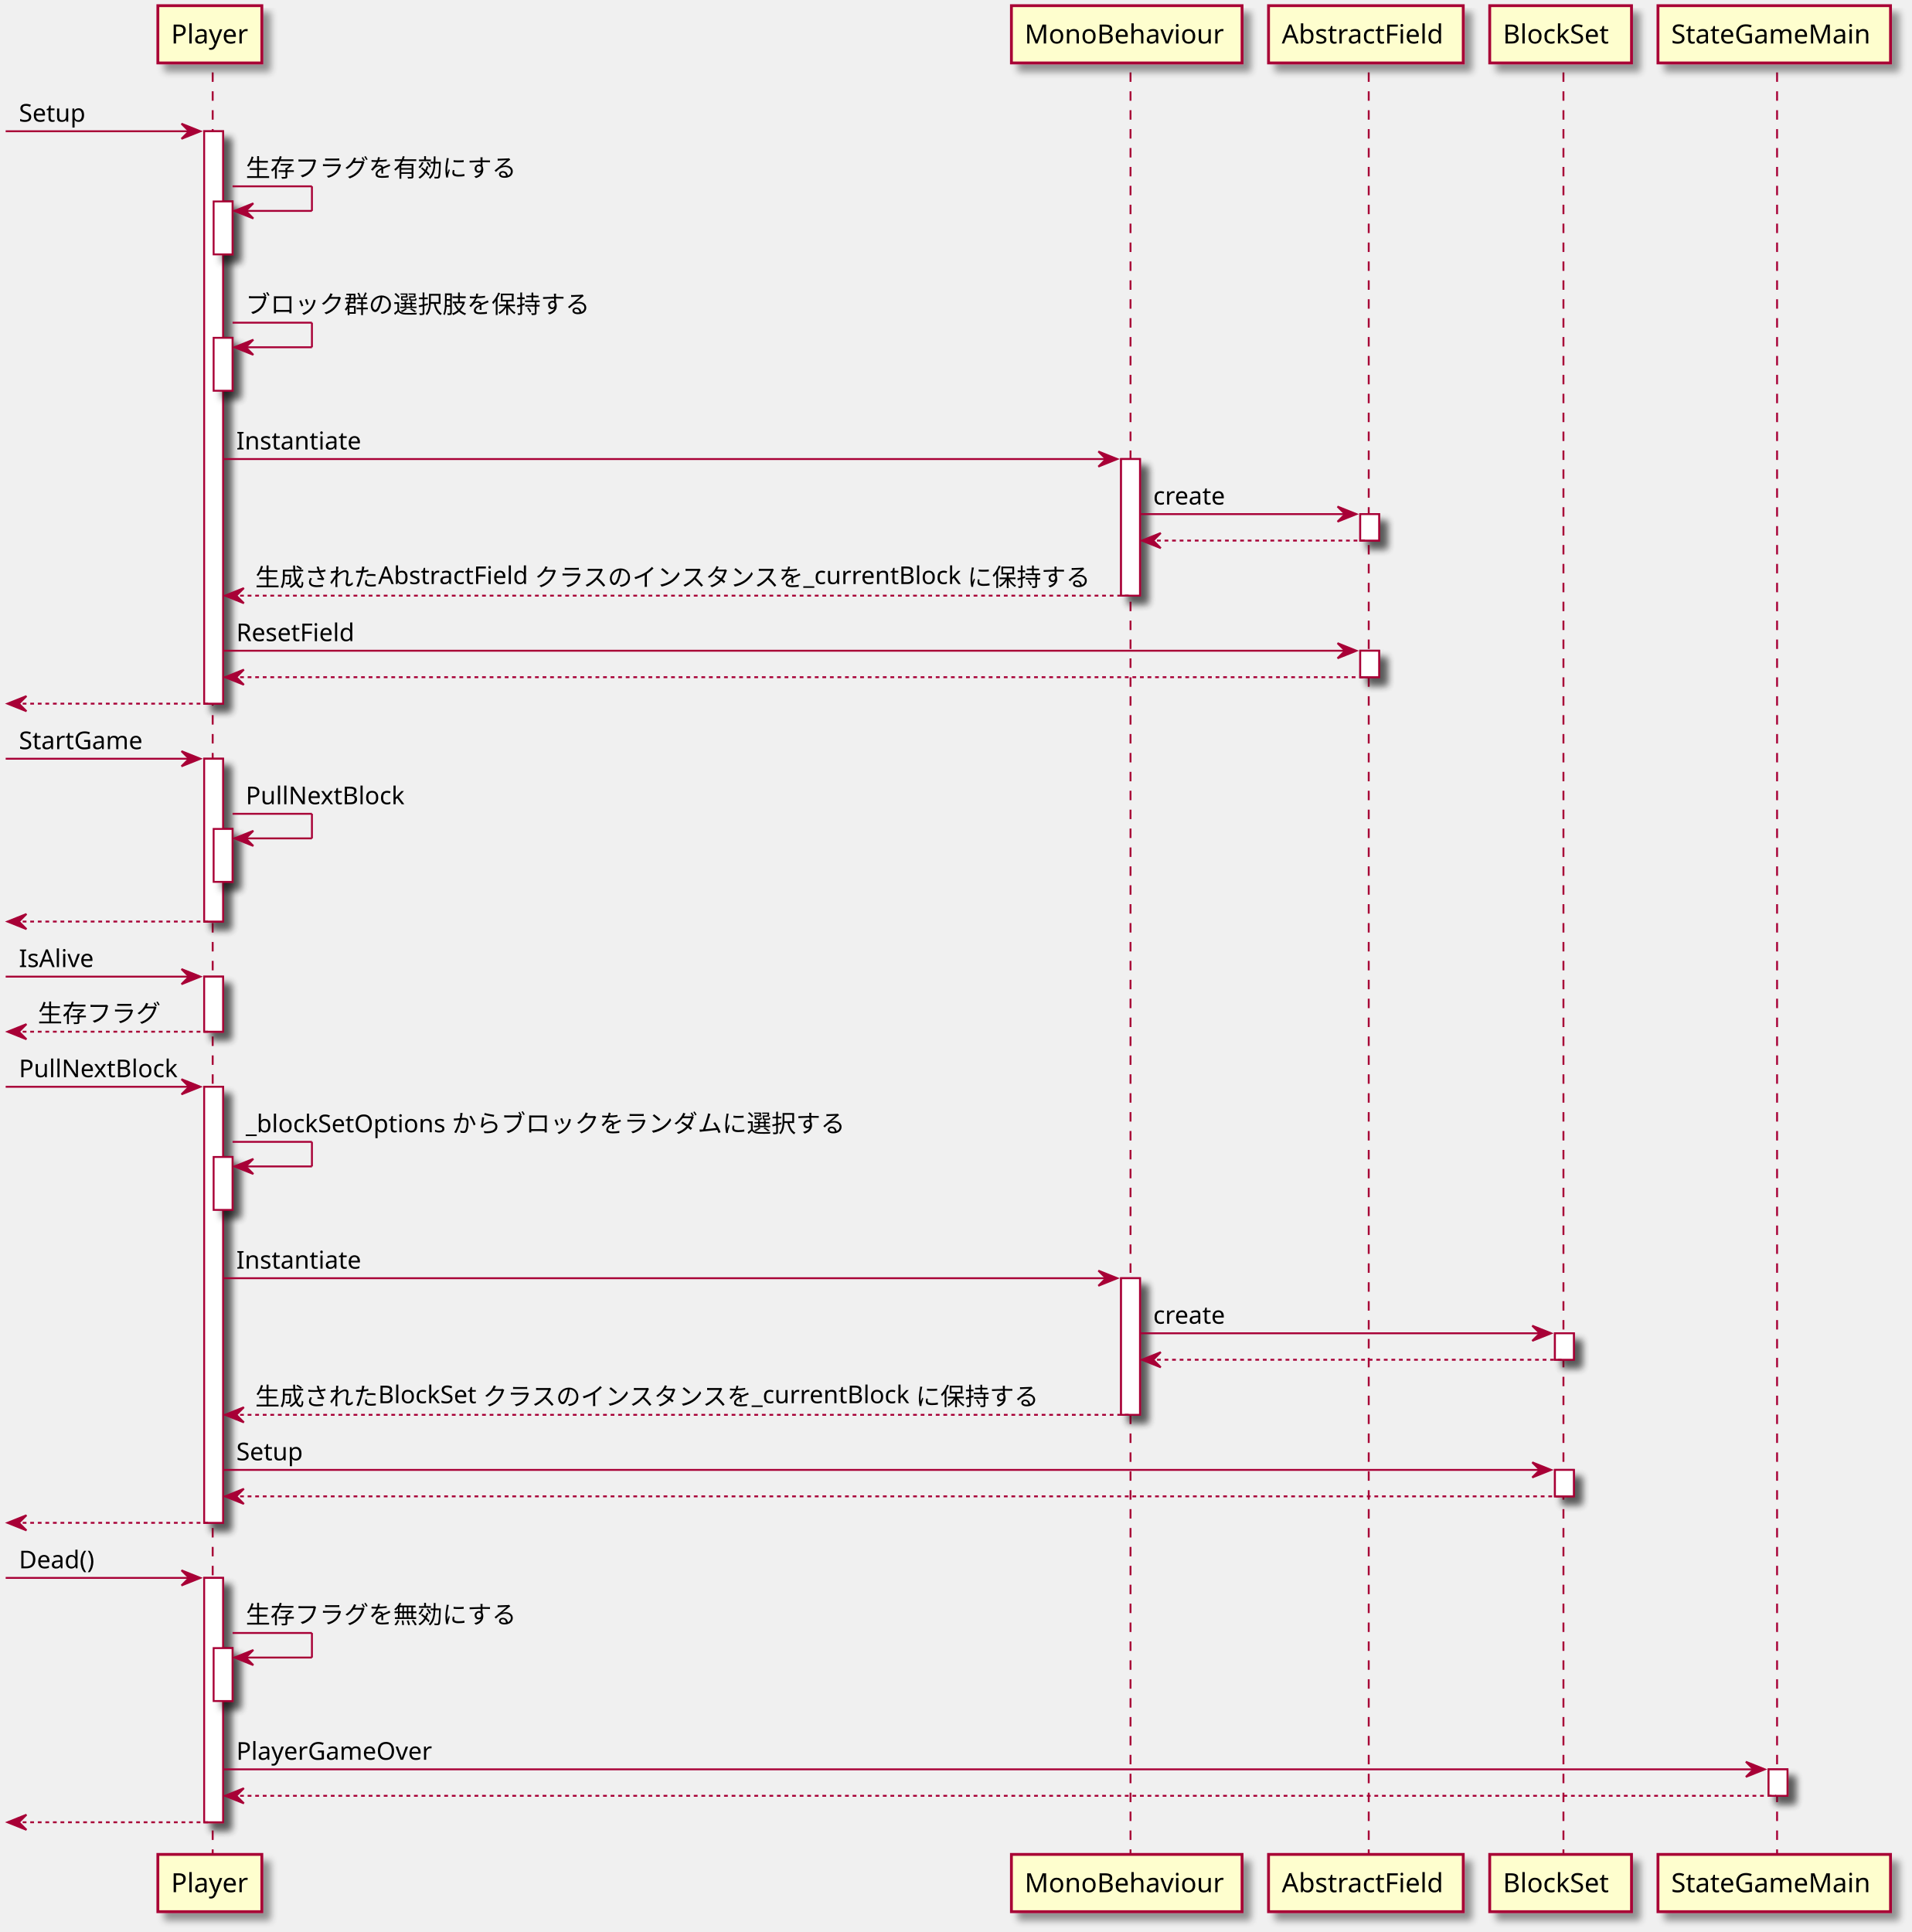
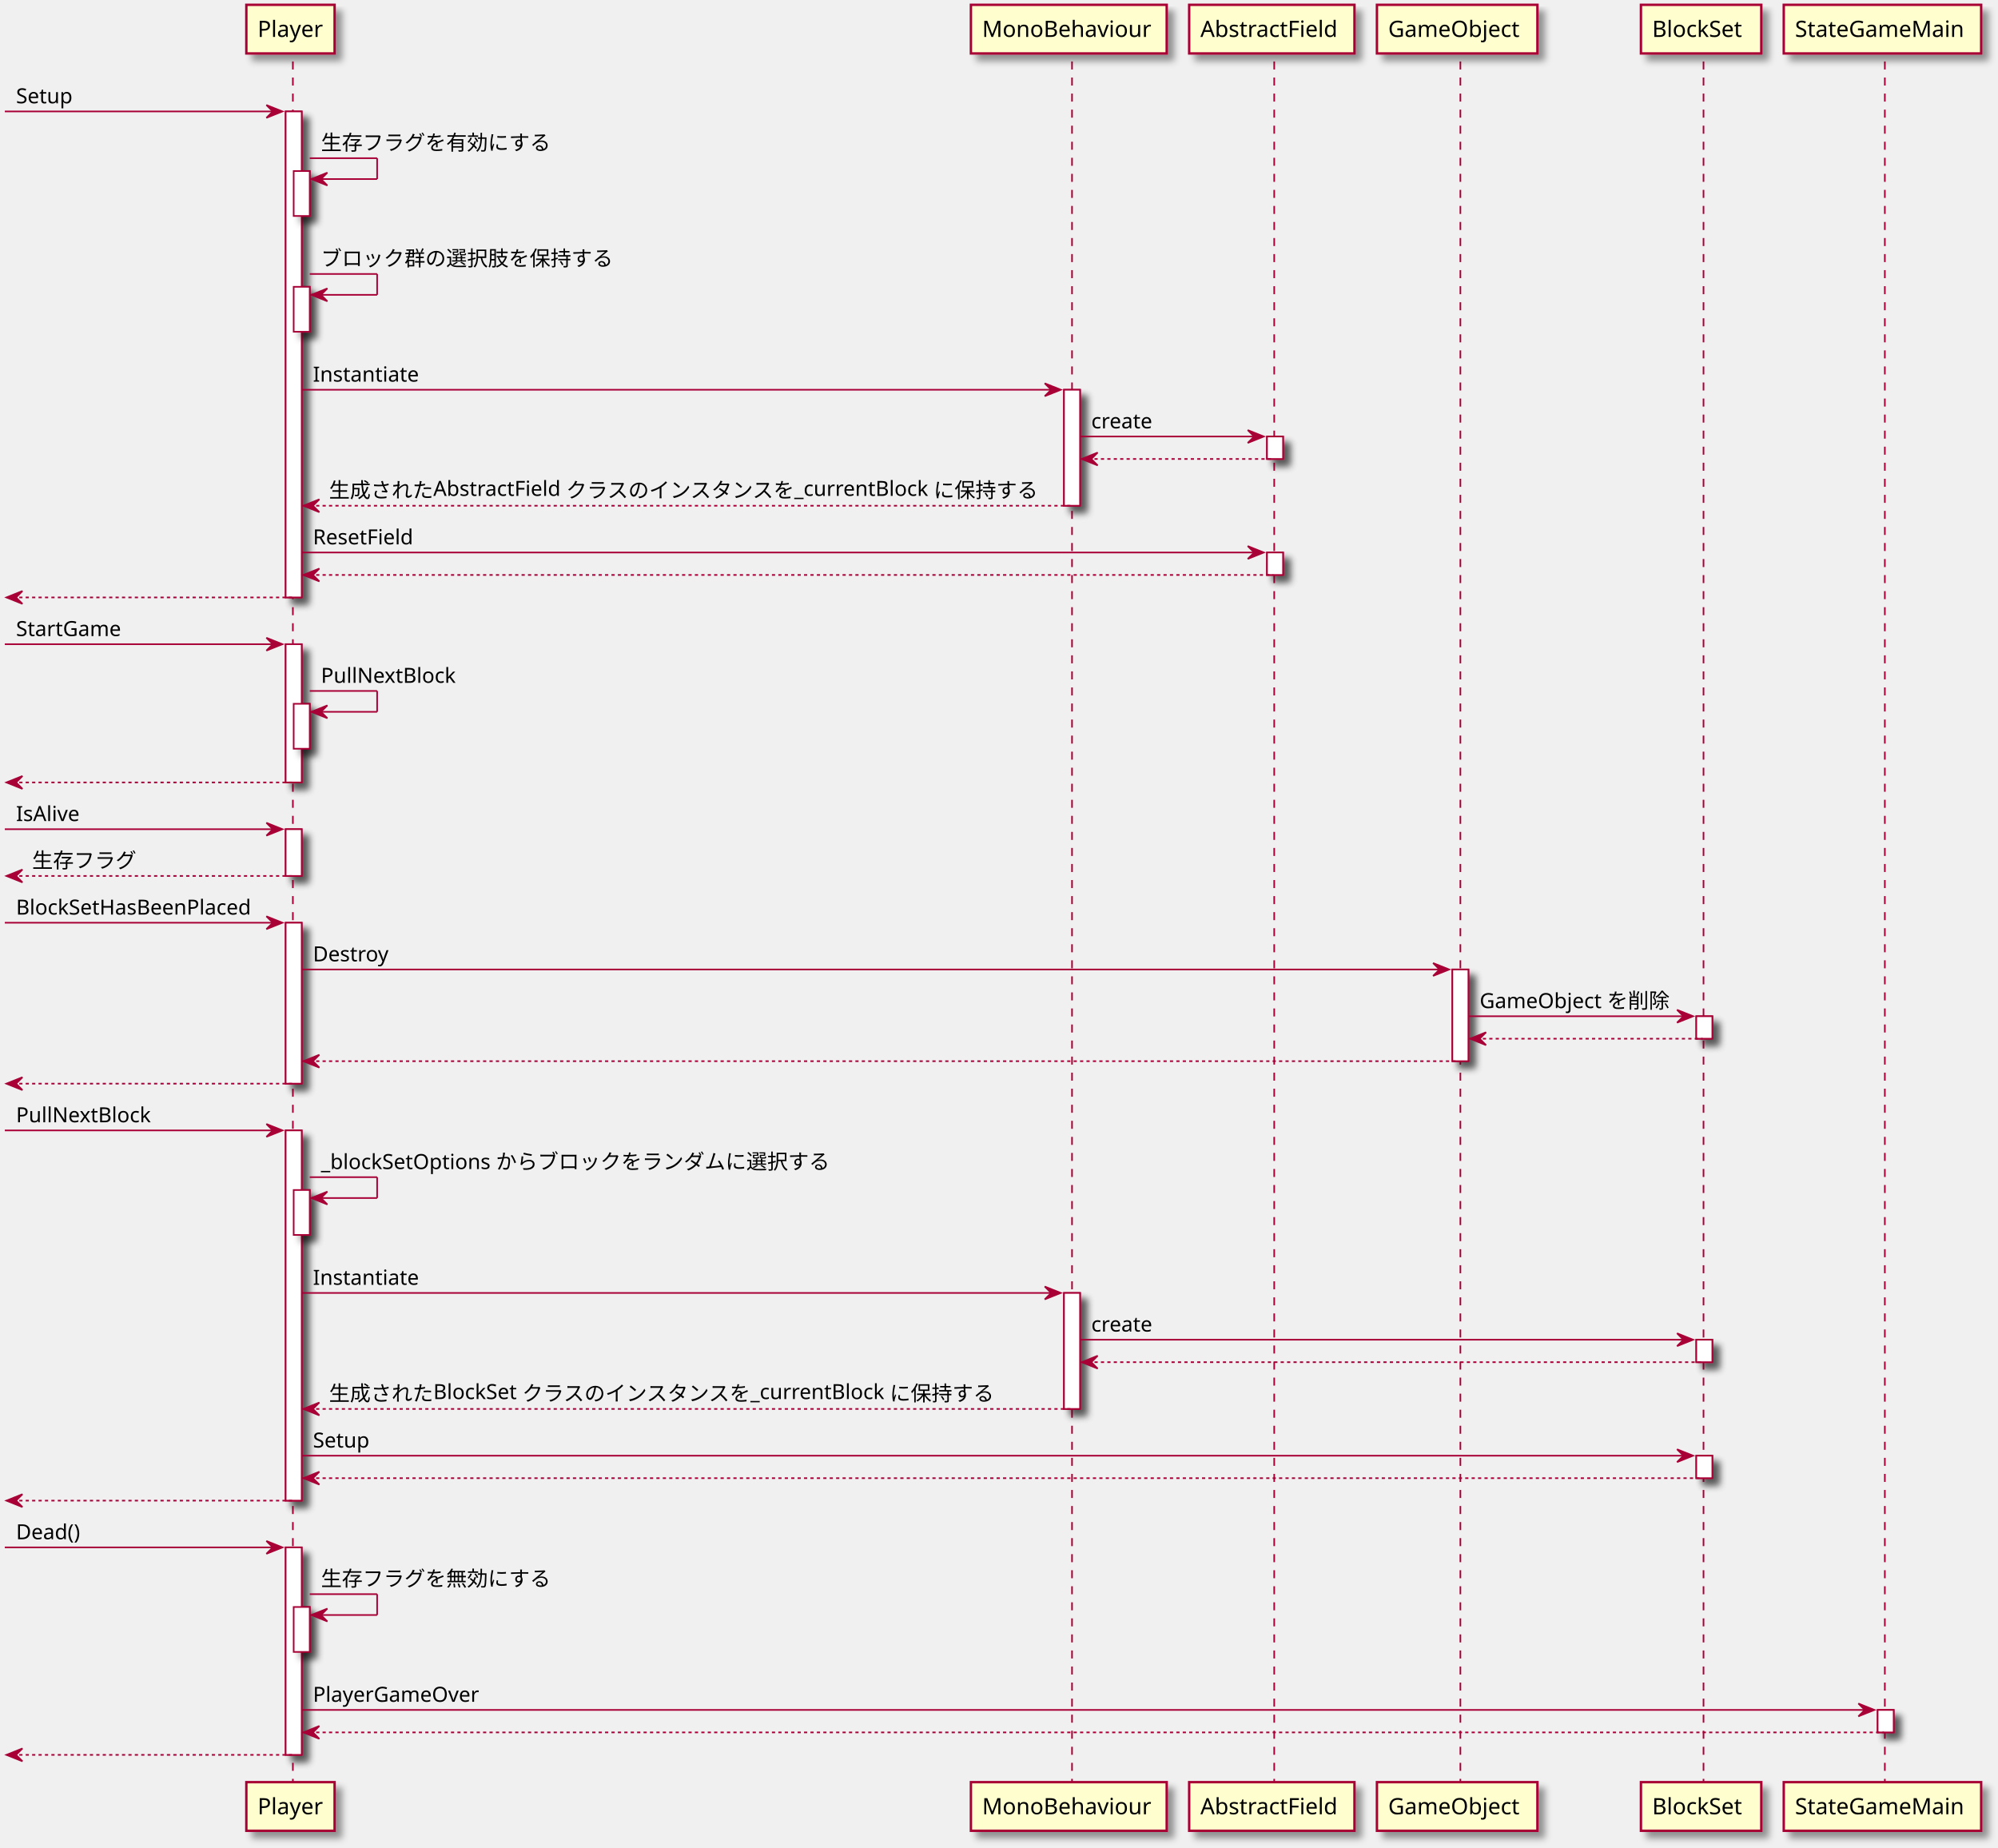
- <svg xmlns="http://www.w3.org/2000/svg" contentScriptType="application/ecmascript" contentStyleType="text/css" height="1022px" preserveAspectRatio="none" style="width:1011px;height:1022px;" version="1.1" viewBox="0 0 1011 1022" width="1011px" zoomAndPan="magnify">
+ <svg xmlns="http://www.w3.org/2000/svg" contentScriptType="application/ecmascript" contentStyleType="text/css" height="1151px" preserveAspectRatio="none" style="width:1245px;height:1151px;" version="1.1" viewBox="0 0 1245 1151" width="1245px" zoomAndPan="magnify">
  <defs>
-     <filter height="300%" id="f1r7tz31v5z1q" width="300%" x="-1" y="-1">
+     <filter height="300%" id="fq0cxhukrfkcz" width="300%" x="-1" y="-1">
      <feGaussianBlur result="blurOut" stdDeviation="2.0" />
      <feColorMatrix in="blurOut" result="blurOut2" type="matrix" values="0 0 0 0 0 0 0 0 0 0 0 0 0 0 0 0 0 0 .4 0" />
      <feOffset dx="4.0" dy="4.0" in="blurOut2" result="blurOut3" />
      <feBlend in="SourceGraphic" in2="blurOut3" mode="normal" />
    </filter>
  </defs>
  <g>
-     <rect fill="#FFFFFF" filter="url(#f1r7tz31v5z1q)" height="302.797" style="stroke: #A80036; stroke-width: 1.0;" width="10" x="108" y="69.43" />
-     <rect fill="#FFFFFF" filter="url(#f1r7tz31v5z1q)" height="28" style="stroke: #A80036; stroke-width: 1.0;" width="10" x="113" y="106.562" />
-     <rect fill="#FFFFFF" filter="url(#f1r7tz31v5z1q)" height="28" style="stroke: #A80036; stroke-width: 1.0;" width="10" x="113" y="178.695" />
-     <rect fill="#FFFFFF" filter="url(#f1r7tz31v5z1q)" height="86.133" style="stroke: #A80036; stroke-width: 1.0;" width="10" x="108" y="401.359" />
-     <rect fill="#FFFFFF" filter="url(#f1r7tz31v5z1q)" height="28" style="stroke: #A80036; stroke-width: 1.0;" width="10" x="113" y="438.492" />
-     <rect fill="#FFFFFF" filter="url(#f1r7tz31v5z1q)" height="29.133" style="stroke: #A80036; stroke-width: 1.0;" width="10" x="108" y="516.625" />
-     <rect fill="#FFFFFF" filter="url(#f1r7tz31v5z1q)" height="230.664" style="stroke: #A80036; stroke-width: 1.0;" width="10" x="108" y="574.891" />
-     <rect fill="#FFFFFF" filter="url(#f1r7tz31v5z1q)" height="28" style="stroke: #A80036; stroke-width: 1.0;" width="10" x="113" y="612.023" />
-     <rect fill="#FFFFFF" filter="url(#f1r7tz31v5z1q)" height="129.266" style="stroke: #A80036; stroke-width: 1.0;" width="10" x="108" y="834.688" />
-     <rect fill="#FFFFFF" filter="url(#f1r7tz31v5z1q)" height="28" style="stroke: #A80036; stroke-width: 1.0;" width="10" x="113" y="871.82" />
-     <rect fill="#FFFFFF" filter="url(#f1r7tz31v5z1q)" height="72.266" style="stroke: #A80036; stroke-width: 1.0;" width="10" x="593" y="242.828" />
-     <rect fill="#FFFFFF" filter="url(#f1r7tz31v5z1q)" height="72.266" style="stroke: #A80036; stroke-width: 1.0;" width="10" x="593" y="676.156" />
-     <rect fill="#FFFFFF" filter="url(#f1r7tz31v5z1q)" height="14" style="stroke: #A80036; stroke-width: 1.0;" width="10" x="719.5" y="271.961" />
-     <rect fill="#FFFFFF" filter="url(#f1r7tz31v5z1q)" height="14" style="stroke: #A80036; stroke-width: 1.0;" width="10" x="719.5" y="344.227" />
-     <rect fill="#FFFFFF" filter="url(#f1r7tz31v5z1q)" height="14" style="stroke: #A80036; stroke-width: 1.0;" width="10" x="822.5" y="705.289" />
-     <rect fill="#FFFFFF" filter="url(#f1r7tz31v5z1q)" height="14" style="stroke: #A80036; stroke-width: 1.0;" width="10" x="822.5" y="777.555" />
-     <rect fill="#FFFFFF" filter="url(#f1r7tz31v5z1q)" height="14" style="stroke: #A80036; stroke-width: 1.0;" width="10" x="935.5" y="935.953" />
-     <line style="stroke: #A80036; stroke-width: 1.0; stroke-dasharray: 5.0,5.0;" x1="112.5" x2="112.5" y1="38.297" y2="981.953" />
-     <line style="stroke: #A80036; stroke-width: 1.0; stroke-dasharray: 5.0,5.0;" x1="598" x2="598" y1="38.297" y2="981.953" />
-     <line style="stroke: #A80036; stroke-width: 1.0; stroke-dasharray: 5.0,5.0;" x1="724" x2="724" y1="38.297" y2="981.953" />
-     <line style="stroke: #A80036; stroke-width: 1.0; stroke-dasharray: 5.0,5.0;" x1="827" x2="827" y1="38.297" y2="981.953" />
-     <line style="stroke: #A80036; stroke-width: 1.0; stroke-dasharray: 5.0,5.0;" x1="940" x2="940" y1="38.297" y2="981.953" />
-     <rect fill="#FEFECE" filter="url(#f1r7tz31v5z1q)" height="30.297" style="stroke: #A80036; stroke-width: 1.5;" width="55" x="83.5" y="3" />
-     <text fill="#000000" font-family="sans-serif" font-size="14" lengthAdjust="spacingAndGlyphs" textLength="41" x="90.5" y="22.995">Player</text>
-     <rect fill="#FEFECE" filter="url(#f1r7tz31v5z1q)" height="30.297" style="stroke: #A80036; stroke-width: 1.5;" width="55" x="83.5" y="980.953" />
-     <text fill="#000000" font-family="sans-serif" font-size="14" lengthAdjust="spacingAndGlyphs" textLength="41" x="90.5" y="1000.948">Player</text>
-     <rect fill="#FEFECE" filter="url(#f1r7tz31v5z1q)" height="30.297" style="stroke: #A80036; stroke-width: 1.5;" width="122" x="535" y="3" />
-     <text fill="#000000" font-family="sans-serif" font-size="14" lengthAdjust="spacingAndGlyphs" textLength="108" x="542" y="22.995">MonoBehaviour</text>
-     <rect fill="#FEFECE" filter="url(#f1r7tz31v5z1q)" height="30.297" style="stroke: #A80036; stroke-width: 1.5;" width="122" x="535" y="980.953" />
-     <text fill="#000000" font-family="sans-serif" font-size="14" lengthAdjust="spacingAndGlyphs" textLength="108" x="542" y="1000.948">MonoBehaviour</text>
-     <rect fill="#FEFECE" filter="url(#f1r7tz31v5z1q)" height="30.297" style="stroke: #A80036; stroke-width: 1.5;" width="103" x="671" y="3" />
-     <text fill="#000000" font-family="sans-serif" font-size="14" lengthAdjust="spacingAndGlyphs" textLength="89" x="678" y="22.995">AbstractField</text>
-     <rect fill="#FEFECE" filter="url(#f1r7tz31v5z1q)" height="30.297" style="stroke: #A80036; stroke-width: 1.5;" width="103" x="671" y="980.953" />
-     <text fill="#000000" font-family="sans-serif" font-size="14" lengthAdjust="spacingAndGlyphs" textLength="89" x="678" y="1000.948">AbstractField</text>
-     <rect fill="#FEFECE" filter="url(#f1r7tz31v5z1q)" height="30.297" style="stroke: #A80036; stroke-width: 1.5;" width="75" x="788" y="3" />
-     <text fill="#000000" font-family="sans-serif" font-size="14" lengthAdjust="spacingAndGlyphs" textLength="61" x="795" y="22.995">BlockSet</text>
-     <rect fill="#FEFECE" filter="url(#f1r7tz31v5z1q)" height="30.297" style="stroke: #A80036; stroke-width: 1.5;" width="75" x="788" y="980.953" />
-     <text fill="#000000" font-family="sans-serif" font-size="14" lengthAdjust="spacingAndGlyphs" textLength="61" x="795" y="1000.948">BlockSet</text>
-     <rect fill="#FEFECE" filter="url(#f1r7tz31v5z1q)" height="30.297" style="stroke: #A80036; stroke-width: 1.5;" width="123" x="877" y="3" />
-     <text fill="#000000" font-family="sans-serif" font-size="14" lengthAdjust="spacingAndGlyphs" textLength="109" x="884" y="22.995">StateGameMain</text>
-     <rect fill="#FEFECE" filter="url(#f1r7tz31v5z1q)" height="30.297" style="stroke: #A80036; stroke-width: 1.5;" width="123" x="877" y="980.953" />
-     <text fill="#000000" font-family="sans-serif" font-size="14" lengthAdjust="spacingAndGlyphs" textLength="109" x="884" y="1000.948">StateGameMain</text>
-     <rect fill="#FFFFFF" filter="url(#f1r7tz31v5z1q)" height="302.797" style="stroke: #A80036; stroke-width: 1.0;" width="10" x="108" y="69.43" />
-     <rect fill="#FFFFFF" filter="url(#f1r7tz31v5z1q)" height="28" style="stroke: #A80036; stroke-width: 1.0;" width="10" x="113" y="106.562" />
-     <rect fill="#FFFFFF" filter="url(#f1r7tz31v5z1q)" height="28" style="stroke: #A80036; stroke-width: 1.0;" width="10" x="113" y="178.695" />
-     <rect fill="#FFFFFF" filter="url(#f1r7tz31v5z1q)" height="86.133" style="stroke: #A80036; stroke-width: 1.0;" width="10" x="108" y="401.359" />
-     <rect fill="#FFFFFF" filter="url(#f1r7tz31v5z1q)" height="28" style="stroke: #A80036; stroke-width: 1.0;" width="10" x="113" y="438.492" />
-     <rect fill="#FFFFFF" filter="url(#f1r7tz31v5z1q)" height="29.133" style="stroke: #A80036; stroke-width: 1.0;" width="10" x="108" y="516.625" />
-     <rect fill="#FFFFFF" filter="url(#f1r7tz31v5z1q)" height="230.664" style="stroke: #A80036; stroke-width: 1.0;" width="10" x="108" y="574.891" />
-     <rect fill="#FFFFFF" filter="url(#f1r7tz31v5z1q)" height="28" style="stroke: #A80036; stroke-width: 1.0;" width="10" x="113" y="612.023" />
-     <rect fill="#FFFFFF" filter="url(#f1r7tz31v5z1q)" height="129.266" style="stroke: #A80036; stroke-width: 1.0;" width="10" x="108" y="834.688" />
-     <rect fill="#FFFFFF" filter="url(#f1r7tz31v5z1q)" height="28" style="stroke: #A80036; stroke-width: 1.0;" width="10" x="113" y="871.82" />
-     <rect fill="#FFFFFF" filter="url(#f1r7tz31v5z1q)" height="72.266" style="stroke: #A80036; stroke-width: 1.0;" width="10" x="593" y="242.828" />
-     <rect fill="#FFFFFF" filter="url(#f1r7tz31v5z1q)" height="72.266" style="stroke: #A80036; stroke-width: 1.0;" width="10" x="593" y="676.156" />
-     <rect fill="#FFFFFF" filter="url(#f1r7tz31v5z1q)" height="14" style="stroke: #A80036; stroke-width: 1.0;" width="10" x="719.5" y="271.961" />
-     <rect fill="#FFFFFF" filter="url(#f1r7tz31v5z1q)" height="14" style="stroke: #A80036; stroke-width: 1.0;" width="10" x="719.5" y="344.227" />
-     <rect fill="#FFFFFF" filter="url(#f1r7tz31v5z1q)" height="14" style="stroke: #A80036; stroke-width: 1.0;" width="10" x="822.5" y="705.289" />
-     <rect fill="#FFFFFF" filter="url(#f1r7tz31v5z1q)" height="14" style="stroke: #A80036; stroke-width: 1.0;" width="10" x="822.5" y="777.555" />
-     <rect fill="#FFFFFF" filter="url(#f1r7tz31v5z1q)" height="14" style="stroke: #A80036; stroke-width: 1.0;" width="10" x="935.5" y="935.953" />
-     <polygon fill="#A80036" points="96,65.43,106,69.43,96,73.43,100,69.43" style="stroke: #A80036; stroke-width: 1.0;" />
-     <line style="stroke: #A80036; stroke-width: 1.0;" x1="3" x2="102" y1="69.43" y2="69.43" />
+     <rect fill="#FFFFFF" filter="url(#fq0cxhukrfkcz)" height="302.797" style="stroke: #A80036; stroke-width: 1.0;" width="10" x="178" y="69.43" />
+     <rect fill="#FFFFFF" filter="url(#fq0cxhukrfkcz)" height="28" style="stroke: #A80036; stroke-width: 1.0;" width="10" x="183" y="106.562" />
+     <rect fill="#FFFFFF" filter="url(#fq0cxhukrfkcz)" height="28" style="stroke: #A80036; stroke-width: 1.0;" width="10" x="183" y="178.695" />
+     <rect fill="#FFFFFF" filter="url(#fq0cxhukrfkcz)" height="86.133" style="stroke: #A80036; stroke-width: 1.0;" width="10" x="178" y="401.359" />
+     <rect fill="#FFFFFF" filter="url(#fq0cxhukrfkcz)" height="28" style="stroke: #A80036; stroke-width: 1.0;" width="10" x="183" y="438.492" />
+     <rect fill="#FFFFFF" filter="url(#fq0cxhukrfkcz)" height="29.133" style="stroke: #A80036; stroke-width: 1.0;" width="10" x="178" y="516.625" />
+     <rect fill="#FFFFFF" filter="url(#fq0cxhukrfkcz)" height="100.266" style="stroke: #A80036; stroke-width: 1.0;" width="10" x="178" y="574.891" />
+     <rect fill="#FFFFFF" filter="url(#fq0cxhukrfkcz)" height="230.664" style="stroke: #A80036; stroke-width: 1.0;" width="10" x="178" y="704.289" />
+     <rect fill="#FFFFFF" filter="url(#fq0cxhukrfkcz)" height="28" style="stroke: #A80036; stroke-width: 1.0;" width="10" x="183" y="741.422" />
+     <rect fill="#FFFFFF" filter="url(#fq0cxhukrfkcz)" height="129.266" style="stroke: #A80036; stroke-width: 1.0;" width="10" x="178" y="964.086" />
+     <rect fill="#FFFFFF" filter="url(#fq0cxhukrfkcz)" height="28" style="stroke: #A80036; stroke-width: 1.0;" width="10" x="183" y="1001.219" />
+     <rect fill="#FFFFFF" filter="url(#fq0cxhukrfkcz)" height="72.266" style="stroke: #A80036; stroke-width: 1.0;" width="10" x="663" y="242.828" />
+     <rect fill="#FFFFFF" filter="url(#fq0cxhukrfkcz)" height="72.266" style="stroke: #A80036; stroke-width: 1.0;" width="10" x="663" y="805.555" />
+     <rect fill="#FFFFFF" filter="url(#fq0cxhukrfkcz)" height="14" style="stroke: #A80036; stroke-width: 1.0;" width="10" x="789.5" y="271.961" />
+     <rect fill="#FFFFFF" filter="url(#fq0cxhukrfkcz)" height="14" style="stroke: #A80036; stroke-width: 1.0;" width="10" x="789.5" y="344.227" />
+     <rect fill="#FFFFFF" filter="url(#fq0cxhukrfkcz)" height="57.133" style="stroke: #A80036; stroke-width: 1.0;" width="10" x="905" y="604.023" />
+     <rect fill="#FFFFFF" filter="url(#fq0cxhukrfkcz)" height="14" style="stroke: #A80036; stroke-width: 1.0;" width="10" x="1057" y="633.156" />
+     <rect fill="#FFFFFF" filter="url(#fq0cxhukrfkcz)" height="14" style="stroke: #A80036; stroke-width: 1.0;" width="10" x="1057" y="834.688" />
+     <rect fill="#FFFFFF" filter="url(#fq0cxhukrfkcz)" height="14" style="stroke: #A80036; stroke-width: 1.0;" width="10" x="1057" y="906.953" />
+     <rect fill="#FFFFFF" filter="url(#fq0cxhukrfkcz)" height="14" style="stroke: #A80036; stroke-width: 1.0;" width="10" x="1170" y="1065.352" />
+     <line style="stroke: #A80036; stroke-width: 1.0; stroke-dasharray: 5.0,5.0;" x1="182.5" x2="182.5" y1="38.297" y2="1111.352" />
+     <line style="stroke: #A80036; stroke-width: 1.0; stroke-dasharray: 5.0,5.0;" x1="668" x2="668" y1="38.297" y2="1111.352" />
+     <line style="stroke: #A80036; stroke-width: 1.0; stroke-dasharray: 5.0,5.0;" x1="794" x2="794" y1="38.297" y2="1111.352" />
+     <line style="stroke: #A80036; stroke-width: 1.0; stroke-dasharray: 5.0,5.0;" x1="910" x2="910" y1="38.297" y2="1111.352" />
+     <line style="stroke: #A80036; stroke-width: 1.0; stroke-dasharray: 5.0,5.0;" x1="1061.5" x2="1061.5" y1="38.297" y2="1111.352" />
+     <line style="stroke: #A80036; stroke-width: 1.0; stroke-dasharray: 5.0,5.0;" x1="1174.5" x2="1174.5" y1="38.297" y2="1111.352" />
+     <rect fill="#FEFECE" filter="url(#fq0cxhukrfkcz)" height="30.297" style="stroke: #A80036; stroke-width: 1.5;" width="55" x="153.5" y="3" />
+     <text fill="#000000" font-family="sans-serif" font-size="14" lengthAdjust="spacingAndGlyphs" textLength="41" x="160.5" y="22.995">Player</text>
+     <rect fill="#FEFECE" filter="url(#fq0cxhukrfkcz)" height="30.297" style="stroke: #A80036; stroke-width: 1.5;" width="55" x="153.5" y="1110.352" />
+     <text fill="#000000" font-family="sans-serif" font-size="14" lengthAdjust="spacingAndGlyphs" textLength="41" x="160.5" y="1130.347">Player</text>
+     <rect fill="#FEFECE" filter="url(#fq0cxhukrfkcz)" height="30.297" style="stroke: #A80036; stroke-width: 1.5;" width="122" x="605" y="3" />
+     <text fill="#000000" font-family="sans-serif" font-size="14" lengthAdjust="spacingAndGlyphs" textLength="108" x="612" y="22.995">MonoBehaviour</text>
+     <rect fill="#FEFECE" filter="url(#fq0cxhukrfkcz)" height="30.297" style="stroke: #A80036; stroke-width: 1.5;" width="122" x="605" y="1110.352" />
+     <text fill="#000000" font-family="sans-serif" font-size="14" lengthAdjust="spacingAndGlyphs" textLength="108" x="612" y="1130.347">MonoBehaviour</text>
+     <rect fill="#FEFECE" filter="url(#fq0cxhukrfkcz)" height="30.297" style="stroke: #A80036; stroke-width: 1.5;" width="103" x="741" y="3" />
+     <text fill="#000000" font-family="sans-serif" font-size="14" lengthAdjust="spacingAndGlyphs" textLength="89" x="748" y="22.995">AbstractField</text>
+     <rect fill="#FEFECE" filter="url(#fq0cxhukrfkcz)" height="30.297" style="stroke: #A80036; stroke-width: 1.5;" width="103" x="741" y="1110.352" />
+     <text fill="#000000" font-family="sans-serif" font-size="14" lengthAdjust="spacingAndGlyphs" textLength="89" x="748" y="1130.347">AbstractField</text>
+     <rect fill="#FEFECE" filter="url(#fq0cxhukrfkcz)" height="30.297" style="stroke: #A80036; stroke-width: 1.5;" width="100" x="858" y="3" />
+     <text fill="#000000" font-family="sans-serif" font-size="14" lengthAdjust="spacingAndGlyphs" textLength="86" x="865" y="22.995">GameObject</text>
+     <rect fill="#FEFECE" filter="url(#fq0cxhukrfkcz)" height="30.297" style="stroke: #A80036; stroke-width: 1.5;" width="100" x="858" y="1110.352" />
+     <text fill="#000000" font-family="sans-serif" font-size="14" lengthAdjust="spacingAndGlyphs" textLength="86" x="865" y="1130.347">GameObject</text>
+     <rect fill="#FEFECE" filter="url(#fq0cxhukrfkcz)" height="30.297" style="stroke: #A80036; stroke-width: 1.5;" width="75" x="1022.5" y="3" />
+     <text fill="#000000" font-family="sans-serif" font-size="14" lengthAdjust="spacingAndGlyphs" textLength="61" x="1029.5" y="22.995">BlockSet</text>
+     <rect fill="#FEFECE" filter="url(#fq0cxhukrfkcz)" height="30.297" style="stroke: #A80036; stroke-width: 1.5;" width="75" x="1022.5" y="1110.352" />
+     <text fill="#000000" font-family="sans-serif" font-size="14" lengthAdjust="spacingAndGlyphs" textLength="61" x="1029.5" y="1130.347">BlockSet</text>
+     <rect fill="#FEFECE" filter="url(#fq0cxhukrfkcz)" height="30.297" style="stroke: #A80036; stroke-width: 1.5;" width="123" x="1111.5" y="3" />
+     <text fill="#000000" font-family="sans-serif" font-size="14" lengthAdjust="spacingAndGlyphs" textLength="109" x="1118.5" y="22.995">StateGameMain</text>
+     <rect fill="#FEFECE" filter="url(#fq0cxhukrfkcz)" height="30.297" style="stroke: #A80036; stroke-width: 1.5;" width="123" x="1111.5" y="1110.352" />
+     <text fill="#000000" font-family="sans-serif" font-size="14" lengthAdjust="spacingAndGlyphs" textLength="109" x="1118.5" y="1130.347">StateGameMain</text>
+     <rect fill="#FFFFFF" filter="url(#fq0cxhukrfkcz)" height="302.797" style="stroke: #A80036; stroke-width: 1.0;" width="10" x="178" y="69.43" />
+     <rect fill="#FFFFFF" filter="url(#fq0cxhukrfkcz)" height="28" style="stroke: #A80036; stroke-width: 1.0;" width="10" x="183" y="106.562" />
+     <rect fill="#FFFFFF" filter="url(#fq0cxhukrfkcz)" height="28" style="stroke: #A80036; stroke-width: 1.0;" width="10" x="183" y="178.695" />
+     <rect fill="#FFFFFF" filter="url(#fq0cxhukrfkcz)" height="86.133" style="stroke: #A80036; stroke-width: 1.0;" width="10" x="178" y="401.359" />
+     <rect fill="#FFFFFF" filter="url(#fq0cxhukrfkcz)" height="28" style="stroke: #A80036; stroke-width: 1.0;" width="10" x="183" y="438.492" />
+     <rect fill="#FFFFFF" filter="url(#fq0cxhukrfkcz)" height="29.133" style="stroke: #A80036; stroke-width: 1.0;" width="10" x="178" y="516.625" />
+     <rect fill="#FFFFFF" filter="url(#fq0cxhukrfkcz)" height="100.266" style="stroke: #A80036; stroke-width: 1.0;" width="10" x="178" y="574.891" />
+     <rect fill="#FFFFFF" filter="url(#fq0cxhukrfkcz)" height="230.664" style="stroke: #A80036; stroke-width: 1.0;" width="10" x="178" y="704.289" />
+     <rect fill="#FFFFFF" filter="url(#fq0cxhukrfkcz)" height="28" style="stroke: #A80036; stroke-width: 1.0;" width="10" x="183" y="741.422" />
+     <rect fill="#FFFFFF" filter="url(#fq0cxhukrfkcz)" height="129.266" style="stroke: #A80036; stroke-width: 1.0;" width="10" x="178" y="964.086" />
+     <rect fill="#FFFFFF" filter="url(#fq0cxhukrfkcz)" height="28" style="stroke: #A80036; stroke-width: 1.0;" width="10" x="183" y="1001.219" />
+     <rect fill="#FFFFFF" filter="url(#fq0cxhukrfkcz)" height="72.266" style="stroke: #A80036; stroke-width: 1.0;" width="10" x="663" y="242.828" />
+     <rect fill="#FFFFFF" filter="url(#fq0cxhukrfkcz)" height="72.266" style="stroke: #A80036; stroke-width: 1.0;" width="10" x="663" y="805.555" />
+     <rect fill="#FFFFFF" filter="url(#fq0cxhukrfkcz)" height="14" style="stroke: #A80036; stroke-width: 1.0;" width="10" x="789.5" y="271.961" />
+     <rect fill="#FFFFFF" filter="url(#fq0cxhukrfkcz)" height="14" style="stroke: #A80036; stroke-width: 1.0;" width="10" x="789.5" y="344.227" />
+     <rect fill="#FFFFFF" filter="url(#fq0cxhukrfkcz)" height="57.133" style="stroke: #A80036; stroke-width: 1.0;" width="10" x="905" y="604.023" />
+     <rect fill="#FFFFFF" filter="url(#fq0cxhukrfkcz)" height="14" style="stroke: #A80036; stroke-width: 1.0;" width="10" x="1057" y="633.156" />
+     <rect fill="#FFFFFF" filter="url(#fq0cxhukrfkcz)" height="14" style="stroke: #A80036; stroke-width: 1.0;" width="10" x="1057" y="834.688" />
+     <rect fill="#FFFFFF" filter="url(#fq0cxhukrfkcz)" height="14" style="stroke: #A80036; stroke-width: 1.0;" width="10" x="1057" y="906.953" />
+     <rect fill="#FFFFFF" filter="url(#fq0cxhukrfkcz)" height="14" style="stroke: #A80036; stroke-width: 1.0;" width="10" x="1170" y="1065.352" />
+     <polygon fill="#A80036" points="166,65.43,176,69.43,166,73.43,170,69.43" style="stroke: #A80036; stroke-width: 1.0;" />
+     <line style="stroke: #A80036; stroke-width: 1.0;" x1="3" x2="172" y1="69.43" y2="69.43" />
    <text fill="#000000" font-family="sans-serif" font-size="13" lengthAdjust="spacingAndGlyphs" textLength="38" x="10" y="64.364">Setup</text>
-     <line style="stroke: #A80036; stroke-width: 1.0;" x1="123" x2="165" y1="98.562" y2="98.562" />
-     <line style="stroke: #A80036; stroke-width: 1.0;" x1="165" x2="165" y1="98.562" y2="111.562" />
-     <line style="stroke: #A80036; stroke-width: 1.0;" x1="124" x2="165" y1="111.562" y2="111.562" />
-     <polygon fill="#A80036" points="134,107.562,124,111.562,134,115.562,130,111.562" style="stroke: #A80036; stroke-width: 1.0;" />
-     <text fill="#000000" font-family="sans-serif" font-size="13" lengthAdjust="spacingAndGlyphs" textLength="143" x="130" y="93.497">生存フラグを有効にする</text>
-     <line style="stroke: #A80036; stroke-width: 1.0;" x1="123" x2="165" y1="170.695" y2="170.695" />
-     <line style="stroke: #A80036; stroke-width: 1.0;" x1="165" x2="165" y1="170.695" y2="183.695" />
-     <line style="stroke: #A80036; stroke-width: 1.0;" x1="124" x2="165" y1="183.695" y2="183.695" />
-     <polygon fill="#A80036" points="134,179.695,124,183.695,134,187.695,130,183.695" style="stroke: #A80036; stroke-width: 1.0;" />
-     <text fill="#000000" font-family="sans-serif" font-size="13" lengthAdjust="spacingAndGlyphs" textLength="182" x="130" y="165.629">ブロック群の選択肢を保持する</text>
-     <polygon fill="#A80036" points="581,238.828,591,242.828,581,246.828,585,242.828" style="stroke: #A80036; stroke-width: 1.0;" />
-     <line style="stroke: #A80036; stroke-width: 1.0;" x1="118" x2="587" y1="242.828" y2="242.828" />
-     <text fill="#000000" font-family="sans-serif" font-size="13" lengthAdjust="spacingAndGlyphs" textLength="68" x="125" y="237.762">Instantiate</text>
-     <polygon fill="#A80036" points="707.5,267.961,717.5,271.961,707.5,275.961,711.5,271.961" style="stroke: #A80036; stroke-width: 1.0;" />
-     <line style="stroke: #A80036; stroke-width: 1.0;" x1="603" x2="713.5" y1="271.961" y2="271.961" />
-     <text fill="#000000" font-family="sans-serif" font-size="13" lengthAdjust="spacingAndGlyphs" textLength="41" x="610" y="266.895">create</text>
-     <polygon fill="#A80036" points="614,281.961,604,285.961,614,289.961,610,285.961" style="stroke: #A80036; stroke-width: 1.0;" />
-     <line style="stroke: #A80036; stroke-width: 1.0; stroke-dasharray: 2.0,2.0;" x1="608" x2="723.5" y1="285.961" y2="285.961" />
-     <polygon fill="#A80036" points="129,311.094,119,315.094,129,319.094,125,315.094" style="stroke: #A80036; stroke-width: 1.0;" />
-     <line style="stroke: #A80036; stroke-width: 1.0; stroke-dasharray: 2.0,2.0;" x1="123" x2="597" y1="315.094" y2="315.094" />
-     <text fill="#000000" font-family="sans-serif" font-size="13" lengthAdjust="spacingAndGlyphs" textLength="451" x="135" y="310.028">生成されたAbstractField クラスのインスタンスを_currentBlock に保持する</text>
-     <polygon fill="#A80036" points="707.5,340.227,717.5,344.227,707.5,348.227,711.5,344.227" style="stroke: #A80036; stroke-width: 1.0;" />
-     <line style="stroke: #A80036; stroke-width: 1.0;" x1="118" x2="713.5" y1="344.227" y2="344.227" />
-     <text fill="#000000" font-family="sans-serif" font-size="13" lengthAdjust="spacingAndGlyphs" textLength="65" x="125" y="339.161">ResetField</text>
-     <polygon fill="#A80036" points="129,354.227,119,358.227,129,362.227,125,358.227" style="stroke: #A80036; stroke-width: 1.0;" />
-     <line style="stroke: #A80036; stroke-width: 1.0; stroke-dasharray: 2.0,2.0;" x1="123" x2="723.5" y1="358.227" y2="358.227" />
+     <line style="stroke: #A80036; stroke-width: 1.0;" x1="193" x2="235" y1="98.562" y2="98.562" />
+     <line style="stroke: #A80036; stroke-width: 1.0;" x1="235" x2="235" y1="98.562" y2="111.562" />
+     <line style="stroke: #A80036; stroke-width: 1.0;" x1="194" x2="235" y1="111.562" y2="111.562" />
+     <polygon fill="#A80036" points="204,107.562,194,111.562,204,115.562,200,111.562" style="stroke: #A80036; stroke-width: 1.0;" />
+     <text fill="#000000" font-family="sans-serif" font-size="13" lengthAdjust="spacingAndGlyphs" textLength="143" x="200" y="93.497">生存フラグを有効にする</text>
+     <line style="stroke: #A80036; stroke-width: 1.0;" x1="193" x2="235" y1="170.695" y2="170.695" />
+     <line style="stroke: #A80036; stroke-width: 1.0;" x1="235" x2="235" y1="170.695" y2="183.695" />
+     <line style="stroke: #A80036; stroke-width: 1.0;" x1="194" x2="235" y1="183.695" y2="183.695" />
+     <polygon fill="#A80036" points="204,179.695,194,183.695,204,187.695,200,183.695" style="stroke: #A80036; stroke-width: 1.0;" />
+     <text fill="#000000" font-family="sans-serif" font-size="13" lengthAdjust="spacingAndGlyphs" textLength="182" x="200" y="165.629">ブロック群の選択肢を保持する</text>
+     <polygon fill="#A80036" points="651,238.828,661,242.828,651,246.828,655,242.828" style="stroke: #A80036; stroke-width: 1.0;" />
+     <line style="stroke: #A80036; stroke-width: 1.0;" x1="188" x2="657" y1="242.828" y2="242.828" />
+     <text fill="#000000" font-family="sans-serif" font-size="13" lengthAdjust="spacingAndGlyphs" textLength="68" x="195" y="237.762">Instantiate</text>
+     <polygon fill="#A80036" points="777.5,267.961,787.5,271.961,777.5,275.961,781.5,271.961" style="stroke: #A80036; stroke-width: 1.0;" />
+     <line style="stroke: #A80036; stroke-width: 1.0;" x1="673" x2="783.5" y1="271.961" y2="271.961" />
+     <text fill="#000000" font-family="sans-serif" font-size="13" lengthAdjust="spacingAndGlyphs" textLength="41" x="680" y="266.895">create</text>
+     <polygon fill="#A80036" points="684,281.961,674,285.961,684,289.961,680,285.961" style="stroke: #A80036; stroke-width: 1.0;" />
+     <line style="stroke: #A80036; stroke-width: 1.0; stroke-dasharray: 2.0,2.0;" x1="678" x2="793.5" y1="285.961" y2="285.961" />
+     <polygon fill="#A80036" points="199,311.094,189,315.094,199,319.094,195,315.094" style="stroke: #A80036; stroke-width: 1.0;" />
+     <line style="stroke: #A80036; stroke-width: 1.0; stroke-dasharray: 2.0,2.0;" x1="193" x2="667" y1="315.094" y2="315.094" />
+     <text fill="#000000" font-family="sans-serif" font-size="13" lengthAdjust="spacingAndGlyphs" textLength="451" x="205" y="310.028">生成されたAbstractField クラスのインスタンスを_currentBlock に保持する</text>
+     <polygon fill="#A80036" points="777.5,340.227,787.5,344.227,777.5,348.227,781.5,344.227" style="stroke: #A80036; stroke-width: 1.0;" />
+     <line style="stroke: #A80036; stroke-width: 1.0;" x1="188" x2="783.5" y1="344.227" y2="344.227" />
+     <text fill="#000000" font-family="sans-serif" font-size="13" lengthAdjust="spacingAndGlyphs" textLength="65" x="195" y="339.161">ResetField</text>
+     <polygon fill="#A80036" points="199,354.227,189,358.227,199,362.227,195,358.227" style="stroke: #A80036; stroke-width: 1.0;" />
+     <line style="stroke: #A80036; stroke-width: 1.0; stroke-dasharray: 2.0,2.0;" x1="193" x2="793.5" y1="358.227" y2="358.227" />
    <polygon fill="#A80036" points="14,368.227,4,372.227,14,376.227,10,372.227" style="stroke: #A80036; stroke-width: 1.0;" />
-     <line style="stroke: #A80036; stroke-width: 1.0; stroke-dasharray: 2.0,2.0;" x1="8" x2="112" y1="372.227" y2="372.227" />
-     <polygon fill="#A80036" points="96,397.359,106,401.359,96,405.359,100,401.359" style="stroke: #A80036; stroke-width: 1.0;" />
-     <line style="stroke: #A80036; stroke-width: 1.0;" x1="3" x2="102" y1="401.359" y2="401.359" />
+     <line style="stroke: #A80036; stroke-width: 1.0; stroke-dasharray: 2.0,2.0;" x1="8" x2="182" y1="372.227" y2="372.227" />
+     <polygon fill="#A80036" points="166,397.359,176,401.359,166,405.359,170,401.359" style="stroke: #A80036; stroke-width: 1.0;" />
+     <line style="stroke: #A80036; stroke-width: 1.0;" x1="3" x2="172" y1="401.359" y2="401.359" />
    <text fill="#000000" font-family="sans-serif" font-size="13" lengthAdjust="spacingAndGlyphs" textLength="71" x="10" y="396.293">StartGame</text>
-     <line style="stroke: #A80036; stroke-width: 1.0;" x1="123" x2="165" y1="430.492" y2="430.492" />
-     <line style="stroke: #A80036; stroke-width: 1.0;" x1="165" x2="165" y1="430.492" y2="443.492" />
-     <line style="stroke: #A80036; stroke-width: 1.0;" x1="124" x2="165" y1="443.492" y2="443.492" />
-     <polygon fill="#A80036" points="134,439.492,124,443.492,134,447.492,130,443.492" style="stroke: #A80036; stroke-width: 1.0;" />
-     <text fill="#000000" font-family="sans-serif" font-size="13" lengthAdjust="spacingAndGlyphs" textLength="86" x="130" y="425.426">PullNextBlock</text>
+     <line style="stroke: #A80036; stroke-width: 1.0;" x1="193" x2="235" y1="430.492" y2="430.492" />
+     <line style="stroke: #A80036; stroke-width: 1.0;" x1="235" x2="235" y1="430.492" y2="443.492" />
+     <line style="stroke: #A80036; stroke-width: 1.0;" x1="194" x2="235" y1="443.492" y2="443.492" />
+     <polygon fill="#A80036" points="204,439.492,194,443.492,204,447.492,200,443.492" style="stroke: #A80036; stroke-width: 1.0;" />
+     <text fill="#000000" font-family="sans-serif" font-size="13" lengthAdjust="spacingAndGlyphs" textLength="86" x="200" y="425.426">PullNextBlock</text>
    <polygon fill="#A80036" points="14,483.492,4,487.492,14,491.492,10,487.492" style="stroke: #A80036; stroke-width: 1.0;" />
-     <line style="stroke: #A80036; stroke-width: 1.0; stroke-dasharray: 2.0,2.0;" x1="8" x2="112" y1="487.492" y2="487.492" />
-     <polygon fill="#A80036" points="96,512.625,106,516.625,96,520.625,100,516.625" style="stroke: #A80036; stroke-width: 1.0;" />
-     <line style="stroke: #A80036; stroke-width: 1.0;" x1="3" x2="102" y1="516.625" y2="516.625" />
+     <line style="stroke: #A80036; stroke-width: 1.0; stroke-dasharray: 2.0,2.0;" x1="8" x2="182" y1="487.492" y2="487.492" />
+     <polygon fill="#A80036" points="166,512.625,176,516.625,166,520.625,170,516.625" style="stroke: #A80036; stroke-width: 1.0;" />
+     <line style="stroke: #A80036; stroke-width: 1.0;" x1="3" x2="172" y1="516.625" y2="516.625" />
    <text fill="#000000" font-family="sans-serif" font-size="13" lengthAdjust="spacingAndGlyphs" textLength="40" x="10" y="511.559">IsAlive</text>
    <polygon fill="#A80036" points="14,541.758,4,545.758,14,549.758,10,545.758" style="stroke: #A80036; stroke-width: 1.0;" />
-     <line style="stroke: #A80036; stroke-width: 1.0; stroke-dasharray: 2.0,2.0;" x1="8" x2="112" y1="545.758" y2="545.758" />
+     <line style="stroke: #A80036; stroke-width: 1.0; stroke-dasharray: 2.0,2.0;" x1="8" x2="182" y1="545.758" y2="545.758" />
    <text fill="#000000" font-family="sans-serif" font-size="13" lengthAdjust="spacingAndGlyphs" textLength="65" x="20" y="540.692">生存フラグ</text>
-     <polygon fill="#A80036" points="96,570.891,106,574.891,96,578.891,100,574.891" style="stroke: #A80036; stroke-width: 1.0;" />
-     <line style="stroke: #A80036; stroke-width: 1.0;" x1="3" x2="102" y1="574.891" y2="574.891" />
-     <text fill="#000000" font-family="sans-serif" font-size="13" lengthAdjust="spacingAndGlyphs" textLength="86" x="10" y="569.825">PullNextBlock</text>
-     <line style="stroke: #A80036; stroke-width: 1.0;" x1="123" x2="165" y1="604.023" y2="604.023" />
-     <line style="stroke: #A80036; stroke-width: 1.0;" x1="165" x2="165" y1="604.023" y2="617.023" />
-     <line style="stroke: #A80036; stroke-width: 1.0;" x1="124" x2="165" y1="617.023" y2="617.023" />
-     <polygon fill="#A80036" points="134,613.023,124,617.023,134,621.023,130,617.023" style="stroke: #A80036; stroke-width: 1.0;" />
-     <text fill="#000000" font-family="sans-serif" font-size="13" lengthAdjust="spacingAndGlyphs" textLength="323" x="130" y="598.957">_blockSetOptions からブロックをランダムに選択する</text>
-     <polygon fill="#A80036" points="581,672.156,591,676.156,581,680.156,585,676.156" style="stroke: #A80036; stroke-width: 1.0;" />
-     <line style="stroke: #A80036; stroke-width: 1.0;" x1="118" x2="587" y1="676.156" y2="676.156" />
-     <text fill="#000000" font-family="sans-serif" font-size="13" lengthAdjust="spacingAndGlyphs" textLength="68" x="125" y="671.09">Instantiate</text>
-     <polygon fill="#A80036" points="810.5,701.289,820.5,705.289,810.5,709.289,814.5,705.289" style="stroke: #A80036; stroke-width: 1.0;" />
-     <line style="stroke: #A80036; stroke-width: 1.0;" x1="603" x2="816.5" y1="705.289" y2="705.289" />
-     <text fill="#000000" font-family="sans-serif" font-size="13" lengthAdjust="spacingAndGlyphs" textLength="41" x="610" y="700.223">create</text>
-     <polygon fill="#A80036" points="614,715.289,604,719.289,614,723.289,610,719.289" style="stroke: #A80036; stroke-width: 1.0;" />
-     <line style="stroke: #A80036; stroke-width: 1.0; stroke-dasharray: 2.0,2.0;" x1="608" x2="826.5" y1="719.289" y2="719.289" />
-     <polygon fill="#A80036" points="129,744.422,119,748.422,129,752.422,125,748.422" style="stroke: #A80036; stroke-width: 1.0;" />
-     <line style="stroke: #A80036; stroke-width: 1.0; stroke-dasharray: 2.0,2.0;" x1="123" x2="597" y1="748.422" y2="748.422" />
-     <text fill="#000000" font-family="sans-serif" font-size="13" lengthAdjust="spacingAndGlyphs" textLength="424" x="135" y="743.356">生成されたBlockSet クラスのインスタンスを_currentBlock に保持する</text>
-     <polygon fill="#A80036" points="810.5,773.555,820.5,777.555,810.5,781.555,814.5,777.555" style="stroke: #A80036; stroke-width: 1.0;" />
-     <line style="stroke: #A80036; stroke-width: 1.0;" x1="118" x2="816.5" y1="777.555" y2="777.555" />
-     <text fill="#000000" font-family="sans-serif" font-size="13" lengthAdjust="spacingAndGlyphs" textLength="38" x="125" y="772.489">Setup</text>
-     <polygon fill="#A80036" points="129,787.555,119,791.555,129,795.555,125,791.555" style="stroke: #A80036; stroke-width: 1.0;" />
-     <line style="stroke: #A80036; stroke-width: 1.0; stroke-dasharray: 2.0,2.0;" x1="123" x2="826.5" y1="791.555" y2="791.555" />
-     <polygon fill="#A80036" points="14,801.555,4,805.555,14,809.555,10,805.555" style="stroke: #A80036; stroke-width: 1.0;" />
-     <line style="stroke: #A80036; stroke-width: 1.0; stroke-dasharray: 2.0,2.0;" x1="8" x2="112" y1="805.555" y2="805.555" />
-     <polygon fill="#A80036" points="96,830.688,106,834.688,96,838.688,100,834.688" style="stroke: #A80036; stroke-width: 1.0;" />
-     <line style="stroke: #A80036; stroke-width: 1.0;" x1="3" x2="102" y1="834.688" y2="834.688" />
-     <text fill="#000000" font-family="sans-serif" font-size="13" lengthAdjust="spacingAndGlyphs" textLength="44" x="10" y="829.622">Dead()</text>
-     <line style="stroke: #A80036; stroke-width: 1.0;" x1="123" x2="165" y1="863.82" y2="863.82" />
-     <line style="stroke: #A80036; stroke-width: 1.0;" x1="165" x2="165" y1="863.82" y2="876.82" />
-     <line style="stroke: #A80036; stroke-width: 1.0;" x1="124" x2="165" y1="876.82" y2="876.82" />
-     <polygon fill="#A80036" points="134,872.82,124,876.82,134,880.82,130,876.82" style="stroke: #A80036; stroke-width: 1.0;" />
-     <text fill="#000000" font-family="sans-serif" font-size="13" lengthAdjust="spacingAndGlyphs" textLength="143" x="130" y="858.754">生存フラグを無効にする</text>
-     <polygon fill="#A80036" points="923.5,931.953,933.5,935.953,923.5,939.953,927.5,935.953" style="stroke: #A80036; stroke-width: 1.0;" />
-     <line style="stroke: #A80036; stroke-width: 1.0;" x1="118" x2="929.5" y1="935.953" y2="935.953" />
-     <text fill="#000000" font-family="sans-serif" font-size="13" lengthAdjust="spacingAndGlyphs" textLength="108" x="125" y="930.887">PlayerGameOver</text>
-     <polygon fill="#A80036" points="129,945.953,119,949.953,129,953.953,125,949.953" style="stroke: #A80036; stroke-width: 1.0;" />
-     <line style="stroke: #A80036; stroke-width: 1.0; stroke-dasharray: 2.0,2.0;" x1="123" x2="939.5" y1="949.953" y2="949.953" />
-     <polygon fill="#A80036" points="14,959.953,4,963.953,14,967.953,10,963.953" style="stroke: #A80036; stroke-width: 1.0;" />
-     <line style="stroke: #A80036; stroke-width: 1.0; stroke-dasharray: 2.0,2.0;" x1="8" x2="112" y1="963.953" y2="963.953" />
+     <polygon fill="#A80036" points="166,570.891,176,574.891,166,578.891,170,574.891" style="stroke: #A80036; stroke-width: 1.0;" />
+     <line style="stroke: #A80036; stroke-width: 1.0;" x1="3" x2="172" y1="574.891" y2="574.891" />
+     <text fill="#000000" font-family="sans-serif" font-size="13" lengthAdjust="spacingAndGlyphs" textLength="156" x="10" y="569.825">BlockSetHasBeenPlaced</text>
+     <polygon fill="#A80036" points="893,600.023,903,604.023,893,608.023,897,604.023" style="stroke: #A80036; stroke-width: 1.0;" />
+     <line style="stroke: #A80036; stroke-width: 1.0;" x1="188" x2="899" y1="604.023" y2="604.023" />
+     <text fill="#000000" font-family="sans-serif" font-size="13" lengthAdjust="spacingAndGlyphs" textLength="50" x="195" y="598.957">Destroy</text>
+     <polygon fill="#A80036" points="1045,629.156,1055,633.156,1045,637.156,1049,633.156" style="stroke: #A80036; stroke-width: 1.0;" />
+     <line style="stroke: #A80036; stroke-width: 1.0;" x1="915" x2="1051" y1="633.156" y2="633.156" />
+     <text fill="#000000" font-family="sans-serif" font-size="13" lengthAdjust="spacingAndGlyphs" textLength="123" x="922" y="628.09">GameObject を削除</text>
+     <polygon fill="#A80036" points="926,643.156,916,647.156,926,651.156,922,647.156" style="stroke: #A80036; stroke-width: 1.0;" />
+     <line style="stroke: #A80036; stroke-width: 1.0; stroke-dasharray: 2.0,2.0;" x1="920" x2="1061" y1="647.156" y2="647.156" />
+     <polygon fill="#A80036" points="199,657.156,189,661.156,199,665.156,195,661.156" style="stroke: #A80036; stroke-width: 1.0;" />
+     <line style="stroke: #A80036; stroke-width: 1.0; stroke-dasharray: 2.0,2.0;" x1="193" x2="909" y1="661.156" y2="661.156" />
+     <polygon fill="#A80036" points="14,671.156,4,675.156,14,679.156,10,675.156" style="stroke: #A80036; stroke-width: 1.0;" />
+     <line style="stroke: #A80036; stroke-width: 1.0; stroke-dasharray: 2.0,2.0;" x1="8" x2="182" y1="675.156" y2="675.156" />
+     <polygon fill="#A80036" points="166,700.289,176,704.289,166,708.289,170,704.289" style="stroke: #A80036; stroke-width: 1.0;" />
+     <line style="stroke: #A80036; stroke-width: 1.0;" x1="3" x2="172" y1="704.289" y2="704.289" />
+     <text fill="#000000" font-family="sans-serif" font-size="13" lengthAdjust="spacingAndGlyphs" textLength="86" x="10" y="699.223">PullNextBlock</text>
+     <line style="stroke: #A80036; stroke-width: 1.0;" x1="193" x2="235" y1="733.422" y2="733.422" />
+     <line style="stroke: #A80036; stroke-width: 1.0;" x1="235" x2="235" y1="733.422" y2="746.422" />
+     <line style="stroke: #A80036; stroke-width: 1.0;" x1="194" x2="235" y1="746.422" y2="746.422" />
+     <polygon fill="#A80036" points="204,742.422,194,746.422,204,750.422,200,746.422" style="stroke: #A80036; stroke-width: 1.0;" />
+     <text fill="#000000" font-family="sans-serif" font-size="13" lengthAdjust="spacingAndGlyphs" textLength="323" x="200" y="728.356">_blockSetOptions からブロックをランダムに選択する</text>
+     <polygon fill="#A80036" points="651,801.555,661,805.555,651,809.555,655,805.555" style="stroke: #A80036; stroke-width: 1.0;" />
+     <line style="stroke: #A80036; stroke-width: 1.0;" x1="188" x2="657" y1="805.555" y2="805.555" />
+     <text fill="#000000" font-family="sans-serif" font-size="13" lengthAdjust="spacingAndGlyphs" textLength="68" x="195" y="800.489">Instantiate</text>
+     <polygon fill="#A80036" points="1045,830.688,1055,834.688,1045,838.688,1049,834.688" style="stroke: #A80036; stroke-width: 1.0;" />
+     <line style="stroke: #A80036; stroke-width: 1.0;" x1="673" x2="1051" y1="834.688" y2="834.688" />
+     <text fill="#000000" font-family="sans-serif" font-size="13" lengthAdjust="spacingAndGlyphs" textLength="41" x="680" y="829.622">create</text>
+     <polygon fill="#A80036" points="684,844.688,674,848.688,684,852.688,680,848.688" style="stroke: #A80036; stroke-width: 1.0;" />
+     <line style="stroke: #A80036; stroke-width: 1.0; stroke-dasharray: 2.0,2.0;" x1="678" x2="1061" y1="848.688" y2="848.688" />
+     <polygon fill="#A80036" points="199,873.82,189,877.82,199,881.82,195,877.82" style="stroke: #A80036; stroke-width: 1.0;" />
+     <line style="stroke: #A80036; stroke-width: 1.0; stroke-dasharray: 2.0,2.0;" x1="193" x2="667" y1="877.82" y2="877.82" />
+     <text fill="#000000" font-family="sans-serif" font-size="13" lengthAdjust="spacingAndGlyphs" textLength="424" x="205" y="872.754">生成されたBlockSet クラスのインスタンスを_currentBlock に保持する</text>
+     <polygon fill="#A80036" points="1045,902.953,1055,906.953,1045,910.953,1049,906.953" style="stroke: #A80036; stroke-width: 1.0;" />
+     <line style="stroke: #A80036; stroke-width: 1.0;" x1="188" x2="1051" y1="906.953" y2="906.953" />
+     <text fill="#000000" font-family="sans-serif" font-size="13" lengthAdjust="spacingAndGlyphs" textLength="38" x="195" y="901.887">Setup</text>
+     <polygon fill="#A80036" points="199,916.953,189,920.953,199,924.953,195,920.953" style="stroke: #A80036; stroke-width: 1.0;" />
+     <line style="stroke: #A80036; stroke-width: 1.0; stroke-dasharray: 2.0,2.0;" x1="193" x2="1061" y1="920.953" y2="920.953" />
+     <polygon fill="#A80036" points="14,930.953,4,934.953,14,938.953,10,934.953" style="stroke: #A80036; stroke-width: 1.0;" />
+     <line style="stroke: #A80036; stroke-width: 1.0; stroke-dasharray: 2.0,2.0;" x1="8" x2="182" y1="934.953" y2="934.953" />
+     <polygon fill="#A80036" points="166,960.086,176,964.086,166,968.086,170,964.086" style="stroke: #A80036; stroke-width: 1.0;" />
+     <line style="stroke: #A80036; stroke-width: 1.0;" x1="3" x2="172" y1="964.086" y2="964.086" />
+     <text fill="#000000" font-family="sans-serif" font-size="13" lengthAdjust="spacingAndGlyphs" textLength="44" x="10" y="959.02">Dead()</text>
+     <line style="stroke: #A80036; stroke-width: 1.0;" x1="193" x2="235" y1="993.219" y2="993.219" />
+     <line style="stroke: #A80036; stroke-width: 1.0;" x1="235" x2="235" y1="993.219" y2="1006.219" />
+     <line style="stroke: #A80036; stroke-width: 1.0;" x1="194" x2="235" y1="1006.219" y2="1006.219" />
+     <polygon fill="#A80036" points="204,1002.219,194,1006.219,204,1010.219,200,1006.219" style="stroke: #A80036; stroke-width: 1.0;" />
+     <text fill="#000000" font-family="sans-serif" font-size="13" lengthAdjust="spacingAndGlyphs" textLength="143" x="200" y="988.153">生存フラグを無効にする</text>
+     <polygon fill="#A80036" points="1158,1061.352,1168,1065.352,1158,1069.352,1162,1065.352" style="stroke: #A80036; stroke-width: 1.0;" />
+     <line style="stroke: #A80036; stroke-width: 1.0;" x1="188" x2="1164" y1="1065.352" y2="1065.352" />
+     <text fill="#000000" font-family="sans-serif" font-size="13" lengthAdjust="spacingAndGlyphs" textLength="108" x="195" y="1060.286">PlayerGameOver</text>
+     <polygon fill="#A80036" points="199,1075.352,189,1079.352,199,1083.352,195,1079.352" style="stroke: #A80036; stroke-width: 1.0;" />
+     <line style="stroke: #A80036; stroke-width: 1.0; stroke-dasharray: 2.0,2.0;" x1="193" x2="1174" y1="1079.352" y2="1079.352" />
+     <polygon fill="#A80036" points="14,1089.352,4,1093.352,14,1097.352,10,1093.352" style="stroke: #A80036; stroke-width: 1.0;" />
+     <line style="stroke: #A80036; stroke-width: 1.0; stroke-dasharray: 2.0,2.0;" x1="8" x2="182" y1="1093.352" y2="1093.352" />
  </g>
</svg>
